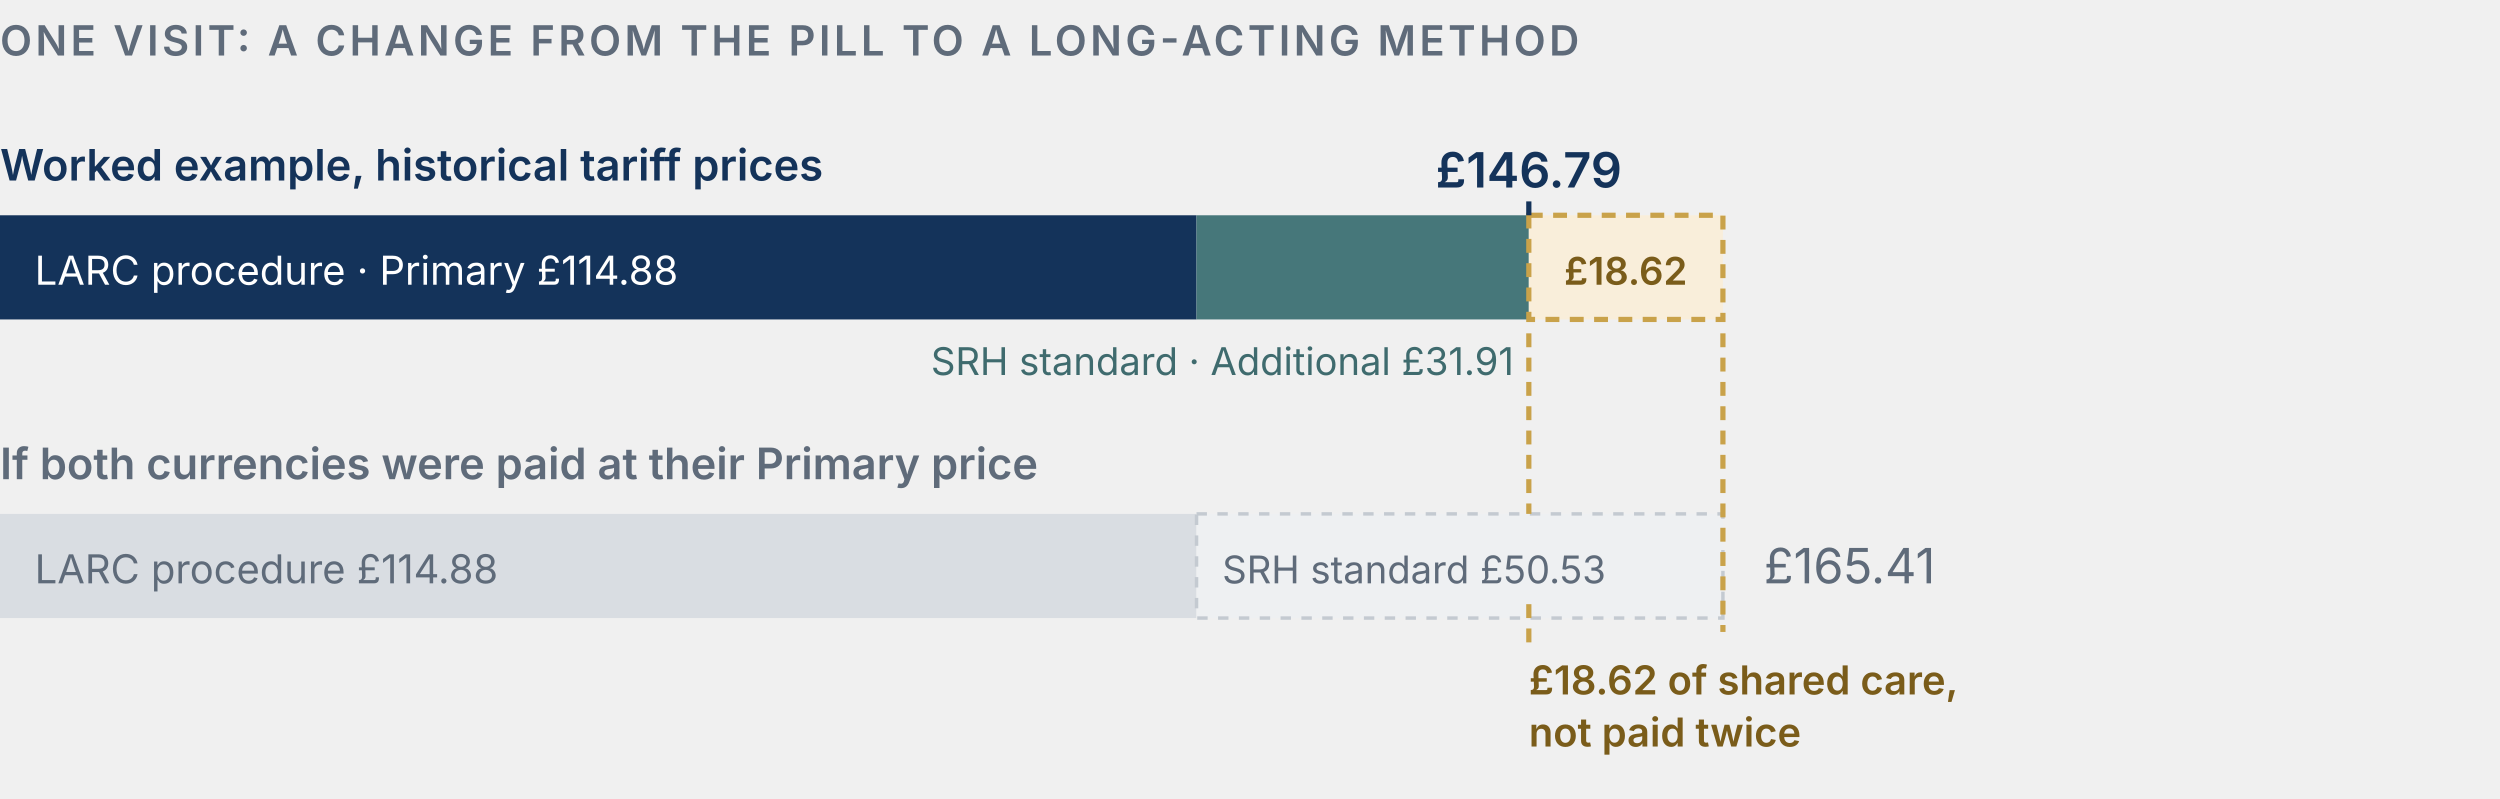
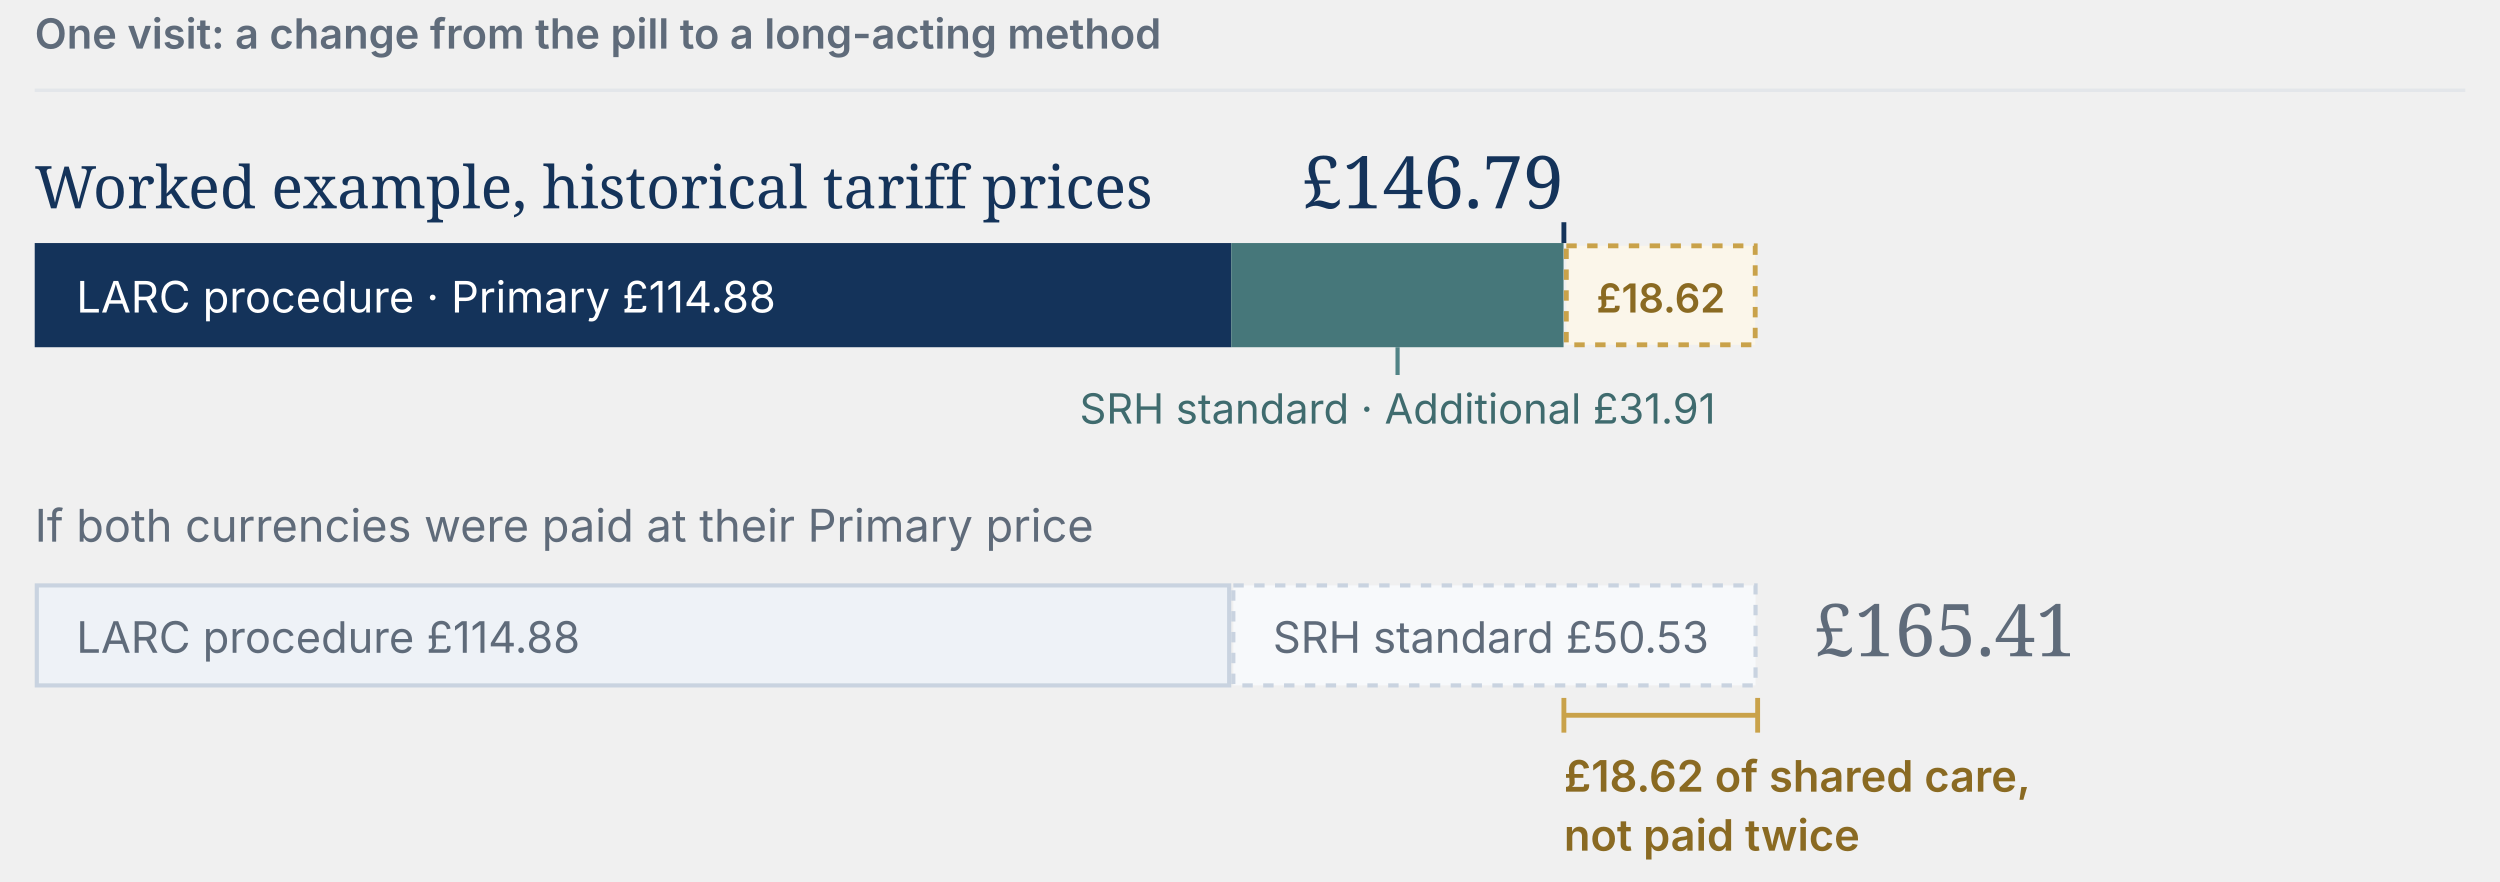
- <svg xmlns="http://www.w3.org/2000/svg" viewBox="0 0 720 230" font-family="Inter, -apple-system, Segoe UI, Roboto, sans-serif">
-   <text x="0" y="16" font-size="12" font-weight="600" fill="#5f6b7a" letter-spacing="1">ONE VISIT: A CHANGE FROM THE PILL TO A LONG-ACTING METHOD</text>
-   <text x="0" y="52" font-size="12.5" fill="#14335a" font-weight="600">Worked example, historical tariff prices</text>
-   <rect x="0" y="62" width="344.6" height="30" fill="#14335a" />
-   <text x="10" y="82" font-size="11.5" fill="#fff">LARC procedure · Primary £114.88</text>
-   <rect x="344.6" y="62" width="95.7" height="30" fill="#46777a" />
-   <rect x="440.3" y="62" width="55.9" height="30" fill="#f9eeda" stroke="#c9a24a" stroke-width="1.5" stroke-dasharray="4 3" />
-   <text x="468.2" y="82" font-size="11" fill="#7a5c1a" text-anchor="middle" font-weight="600">£18.62</text>
-   <text x="440.3" y="54" font-size="14" fill="#14335a" font-weight="600" text-anchor="middle">£146.79</text>
-   <line x1="440.3" y1="58" x2="440.3" y2="62" stroke="#14335a" stroke-width="1.5" />
-   <text x="436" y="108" font-size="11" fill="#3f6b6e" text-anchor="end">SRH standard · Additional £31.91</text>
-   <text x="0" y="138" font-size="12.5" fill="#5f6b7a" font-weight="600">If both currencies were paid at their Primary price</text>
-   <rect x="0" y="148" width="344.6" height="30" fill="#d9dde2" />
-   <text x="10" y="168" font-size="11.5" fill="#5f6b7a">LARC procedure £114.88</text>
-   <rect x="344.6" y="148" width="151.6" height="30" fill="#eef0f2" stroke="#c4cad1" stroke-dasharray="3 3" />
-   <text x="352" y="168" font-size="11" fill="#5f6b7a">SRH standard £50.53</text>
-   <text x="508" y="168" font-size="14" fill="#5f6b7a">£165.41</text>
-   <line x1="440.3" y1="96" x2="440.3" y2="148" stroke="#c9a24a" stroke-width="1.5" stroke-dasharray="4 3" />
-   <line x1="440.3" y1="174" x2="440.3" y2="186" stroke="#c9a24a" stroke-width="1.5" stroke-dasharray="4 3" />
-   <line x1="496.2" y1="96" x2="496.2" y2="182" stroke="#c9a24a" stroke-width="1.5" stroke-dasharray="4 3" />
-   <text x="440.3" y="200" font-size="11.5" fill="#7a5c1a" font-weight="600">£18.62 of shared care,</text>
-   <text x="440.3" y="215" font-size="11.5" fill="#7a5c1a" font-weight="600">not paid twice</text>
+ <svg xmlns="http://www.w3.org/2000/svg" class="cs-fig-wide" viewBox="0 0 720 254" role="img" aria-label="One visit, historical tariff prices: the LARC procedure is paid at its Primary price of £114.88 and SRH standard at its Additional price of £31.91, a total of £146.79, rather than £165.41 if both were paid at their Primary price. The £18.62 difference is shared care, not paid twice.">
+   <text x="10.0" y="14.0" font-family="Inter, -apple-system, 'Segoe UI', Roboto, sans-serif" font-size="12" text-anchor="start" font-weight="600" style="fill:var(--g-muted,#5f6b7a)">One visit: a change from the pill to a long-acting method</text>
+   <line x1="10.0" y1="26.0" x2="710.0" y2="26.0" style="fill:none;stroke:var(--g-hair-soft,#e3e6ea);stroke-width:1" />
+   <text x="10.0" y="60.0" font-family="'Playfair Display', Georgia, serif" font-size="17" text-anchor="start" style="fill:var(--g-navy,#14335a)">Worked example, historical tariff prices</text>
+   <rect x="10.0" y="70.0" width="344.6" height="30.0" rx="0" style="fill:var(--g-navy-fill,#14335a)" />
+   <text x="22.0" y="90.0" font-family="Inter, -apple-system, 'Segoe UI', Roboto, sans-serif" font-size="12.5" text-anchor="start" style="fill:#ffffff">LARC procedure · Primary £114.88</text>
+   <rect x="354.6" y="70.0" width="95.7" height="30.0" rx="0" style="fill:var(--g-teal-fill,#46777a)" />
+   <rect x="451.1" y="70.8" width="54.4" height="28.5" rx="0" style="fill:var(--g-gold-tint,#fbf6ea);stroke:var(--g-gold,#c9a24a);stroke-width:1.4;stroke-dasharray:3 3" />
+   <text x="478.3" y="90.0" font-family="Inter, -apple-system, 'Segoe UI', Roboto, sans-serif" font-size="11.5" text-anchor="middle" font-weight="600" style="fill:var(--g-gold-text,#8a6a22)">£18.62</text>
+   <text x="450.4" y="60.0" font-family="'Playfair Display', Georgia, serif" font-size="21" text-anchor="end" style="fill:var(--g-navy,#14335a)">£146.79</text>
+   <line x1="450.4" y1="64.0" x2="450.4" y2="70.0" style="fill:none;stroke:var(--g-navy,#14335a);stroke-width:1.4" />
+   <line x1="402.5" y1="100.0" x2="402.5" y2="108.0" style="fill:none;stroke:var(--g-teal,#518386);stroke-width:1.2" />
+   <text x="402.5" y="122.0" font-family="Inter, -apple-system, 'Segoe UI', Roboto, sans-serif" font-size="12" text-anchor="middle" style="fill:var(--g-teal-text,#3f6b6e)">SRH standard · Additional £31.91</text>
+   <text x="10.0" y="156.0" font-family="Inter, -apple-system, 'Segoe UI', Roboto, sans-serif" font-size="13" text-anchor="start" style="fill:var(--g-muted,#5f6b7a)">If both currencies were paid at their Primary price</text>
+   <rect x="10.6" y="168.6" width="343.4" height="28.8" rx="0" style="fill:var(--g-tint,#eef2f7);stroke:var(--g-tint-line,#c9d3e0);stroke-width:1.2" />
+   <text x="22.0" y="188.0" font-family="Inter, -apple-system, 'Segoe UI', Roboto, sans-serif" font-size="12.5" text-anchor="start" style="fill:var(--g-muted,#5f6b7a)">LARC procedure £114.88</text>
+   <rect x="355.2" y="168.6" width="150.4" height="28.8" rx="0" style="fill:var(--g-tint-2,#f7f9fb);stroke:var(--g-tint-line,#c9d3e0);stroke-width:1.2;stroke-dasharray:3 3" />
+   <text x="366.6" y="188.0" font-family="Inter, -apple-system, 'Segoe UI', Roboto, sans-serif" font-size="12.5" text-anchor="start" style="fill:var(--g-muted,#5f6b7a)">SRH standard £50.53</text>
+   <text x="522.2" y="189.0" font-family="'Playfair Display', Georgia, serif" font-size="21" text-anchor="start" style="fill:var(--g-muted,#5f6b7a)">£165.41</text>
+   <line x1="450.4" y1="206.0" x2="506.2" y2="206.0" style="fill:none;stroke:var(--g-gold,#c9a24a);stroke-width:1.4" />
+   <line x1="450.4" y1="201.0" x2="450.4" y2="211.0" style="fill:none;stroke:var(--g-gold,#c9a24a);stroke-width:1.4" />
+   <line x1="506.2" y1="201.0" x2="506.2" y2="211.0" style="fill:none;stroke:var(--g-gold,#c9a24a);stroke-width:1.4" />
+   <text x="450.4" y="228.0" font-family="Inter, -apple-system, 'Segoe UI', Roboto, sans-serif" font-size="12.5" text-anchor="start" font-weight="600" style="fill:var(--g-gold-text,#8a6a22)">£18.62 of shared care,</text>
+   <text x="450.4" y="245.0" font-family="Inter, -apple-system, 'Segoe UI', Roboto, sans-serif" font-size="12.5" text-anchor="start" font-weight="600" style="fill:var(--g-gold-text,#8a6a22)">not paid twice</text>
</svg>
